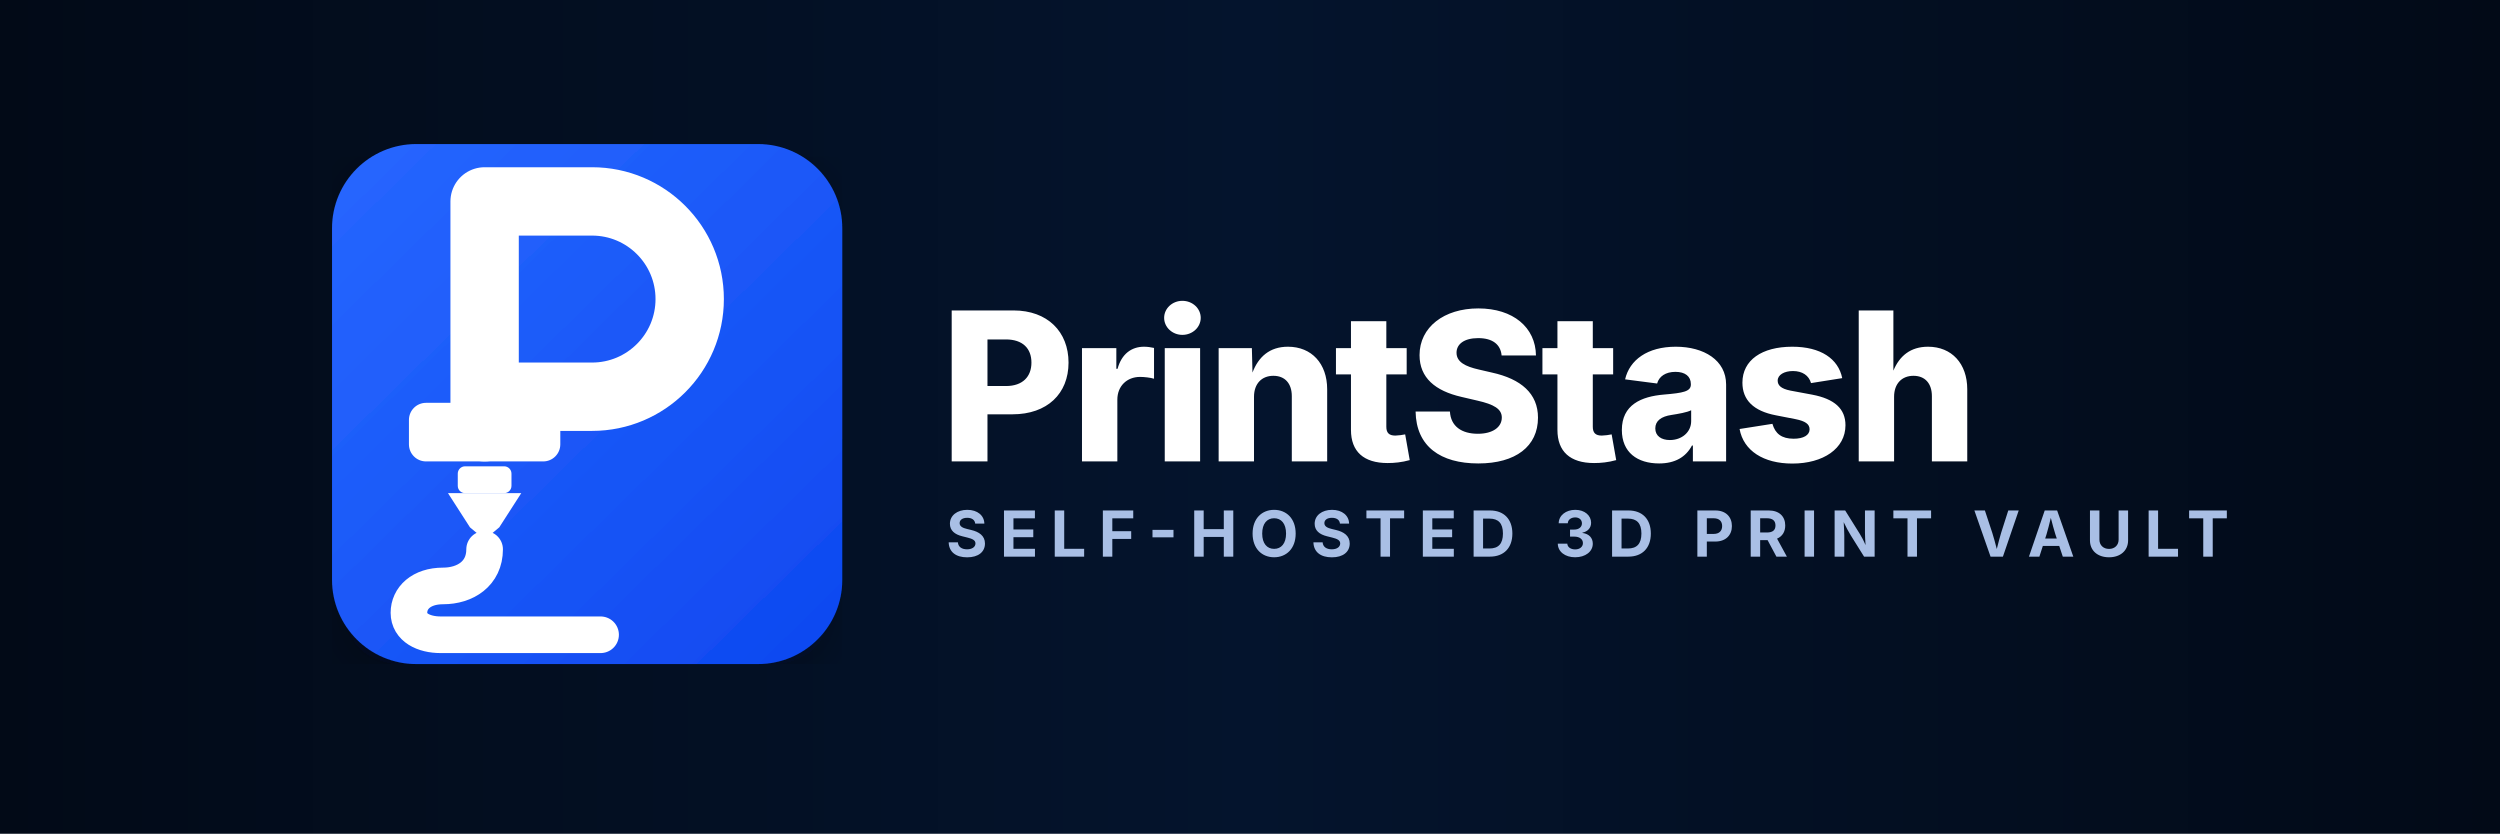
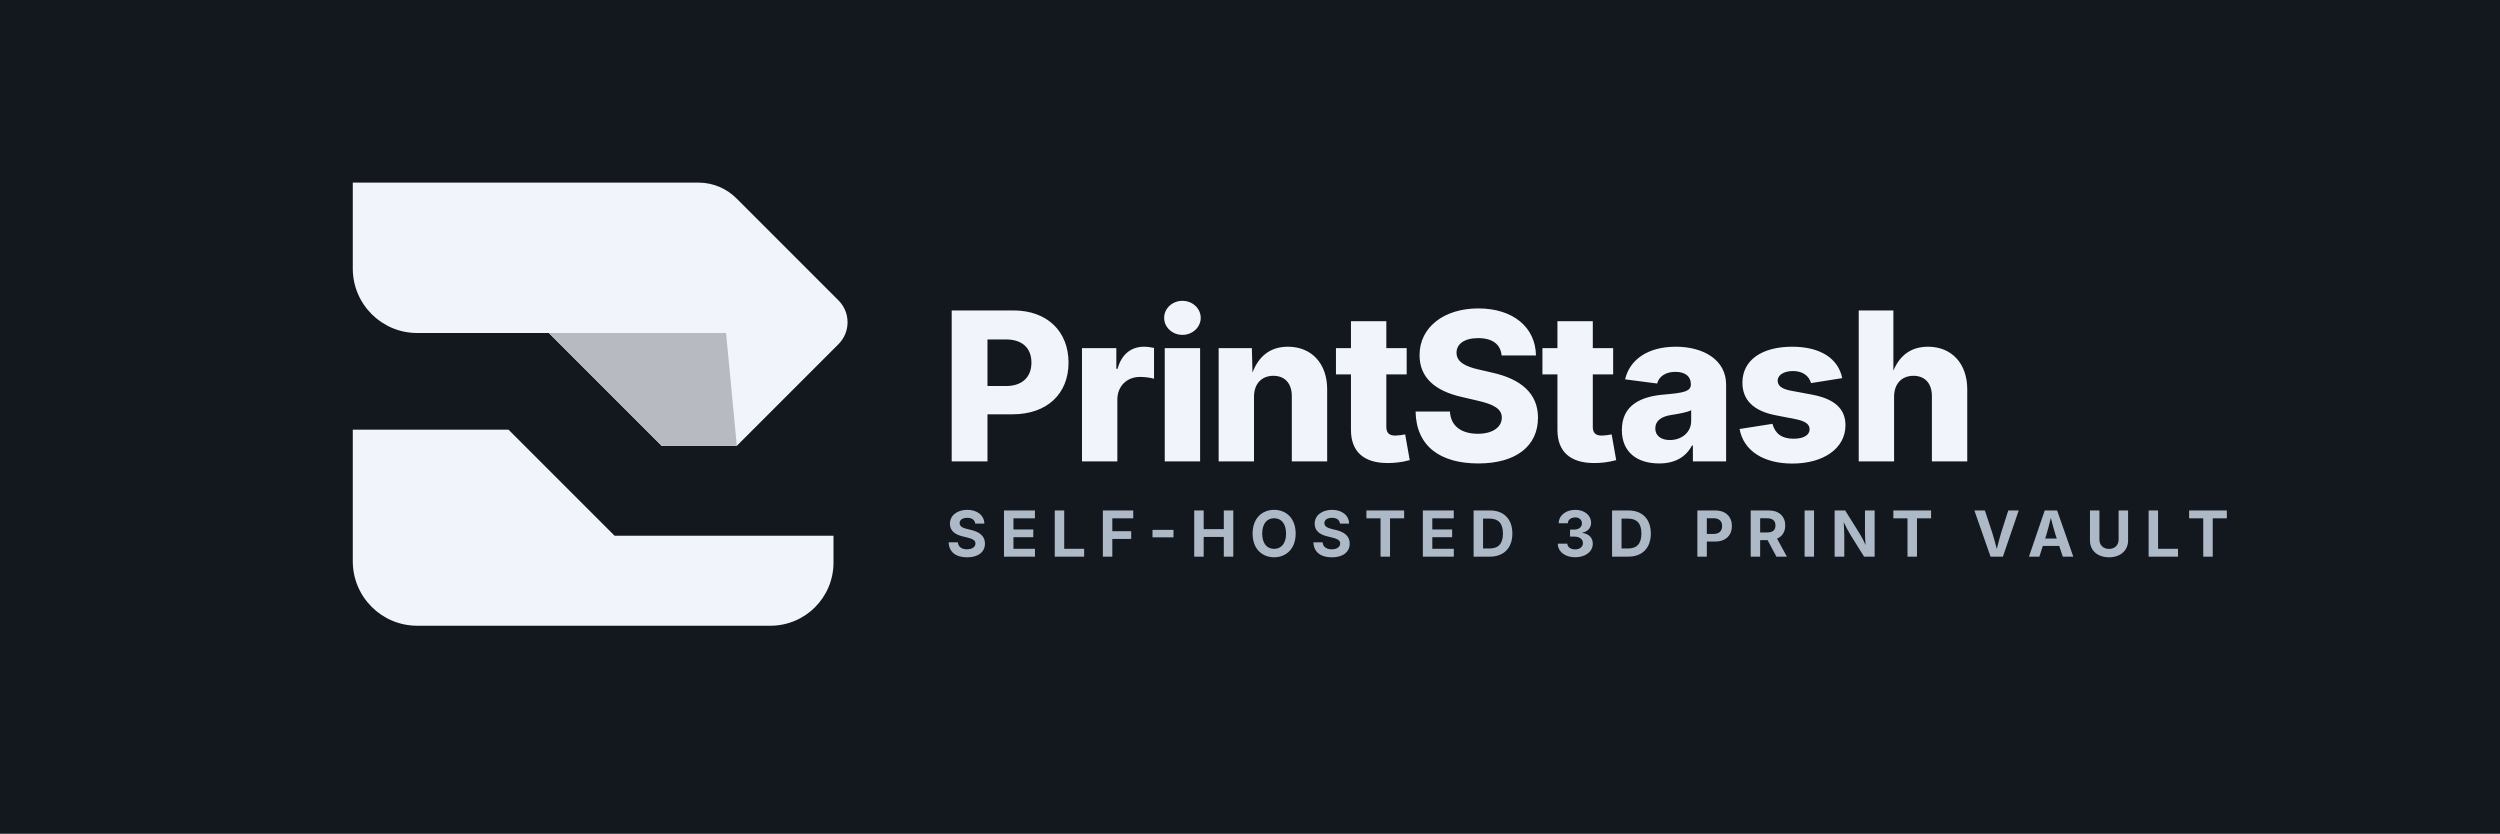
- <svg xmlns="http://www.w3.org/2000/svg" width="2048" height="683" viewBox="0 0 2048 683" fill="none" role="img" aria-labelledby="title desc">
-   <defs>
-     <linearGradient id="ps-bg" x1="0" y1="0" x2="2048" y2="0" gradientUnits="userSpaceOnUse">
-       <stop offset="0" stop-color="#020A17" />
-       <stop offset="0.5" stop-color="#04142D" />
-       <stop offset="1" stop-color="#020A17" />
-     </linearGradient>
-     <linearGradient id="ps-icon" x1="272" y1="118" x2="690" y2="544" gradientUnits="userSpaceOnUse">
-       <stop offset="0" stop-color="#2767FF" />
-       <stop offset="1" stop-color="#0E48F0" />
-     </linearGradient>
-     <filter id="ps-shadow" x="0" y="0" width="100%" height="100%">
-       <feDropShadow dx="0" dy="10" stdDeviation="20" flood-color="#000814" flood-opacity="0.25" />
-     </filter>
-   </defs>
-   <rect width="2048" height="683" fill="url(#ps-bg)" />
-   <rect x="272" y="118" width="418" height="426" rx="69" fill="url(#ps-icon)" filter="url(#ps-shadow)" />
-   <g stroke="white" stroke-linecap="round" stroke-linejoin="round">
-     <path d="M397 350 V165 H485 A80 80 0 0 1 485 325 H397" stroke-width="56" />
-     <path d="M397 450 C397 470 381 480 363 480 C345 480 335 490 335 502 C335 514 347 520 361 520 H492" stroke-width="30" />
+ <svg xmlns="http://www.w3.org/2000/svg" width="2048" height="683" viewBox="0 0 2048 683" role="img" aria-labelledby="title desc">
+   <rect width="2048" height="683" fill="#13171e" />
+   <g transform="translate(223 66) scale(22)">
+     <path fill="#f1f4fa" d="M3 3.8h12.9a2 2 0 0 1 1.4.6l3.8 3.8a1.15 1.15 0 0 1 0 1.6l-3.8 3.8h-2.8l-4.2-4.2H5.4A2.4 2.4 0 0 1 3 7V3.8Zm0 9.2h5.8l3.95 3.95h8.15v1a2.35 2.35 0 0 1-2.35 2.35H5.4A2.4 2.4 0 0 1 3 17.9V13Z" />
+     <path fill="#b7bbc1" d="M10.3 9.4h6.6l.4 4.2h-2.8l-4.2-4.2Z" />
  </g>
-   <rect x="335" y="330" width="124" height="48" rx="14" fill="white" />
-   <rect x="375" y="382" width="44" height="22" rx="6" fill="white" />
-   <path d="M367 404 H427 L409 432 L397 442 L385 432 Z" fill="white" />
-   <text x="770" y="378" fill="white" font-family="Inter, ui-sans-serif, system-ui, -apple-system, BlinkMacSystemFont, 'Segoe UI', sans-serif" font-size="170" font-weight="800" letter-spacing="-4">PrintStash</text>
-   <text x="775" y="456" fill="#A9BFE5" font-family="Inter, ui-sans-serif, system-ui, -apple-system, BlinkMacSystemFont, 'Segoe UI', sans-serif" font-size="52" font-weight="700" letter-spacing="10">SELF-HOSTED 3D PRINT VAULT</text>
+   <text x="770" y="378" fill="#f1f4fa" font-family="Inter, ui-sans-serif, system-ui, -apple-system, BlinkMacSystemFont, 'Segoe UI', sans-serif" font-size="170" font-weight="800" letter-spacing="-4">PrintStash</text>
+   <text x="775" y="456" fill="#aeb9c8" font-family="Inter, ui-sans-serif, system-ui, -apple-system, BlinkMacSystemFont, 'Segoe UI', sans-serif" font-size="52" font-weight="700" letter-spacing="10">SELF-HOSTED 3D PRINT VAULT</text>
</svg>
